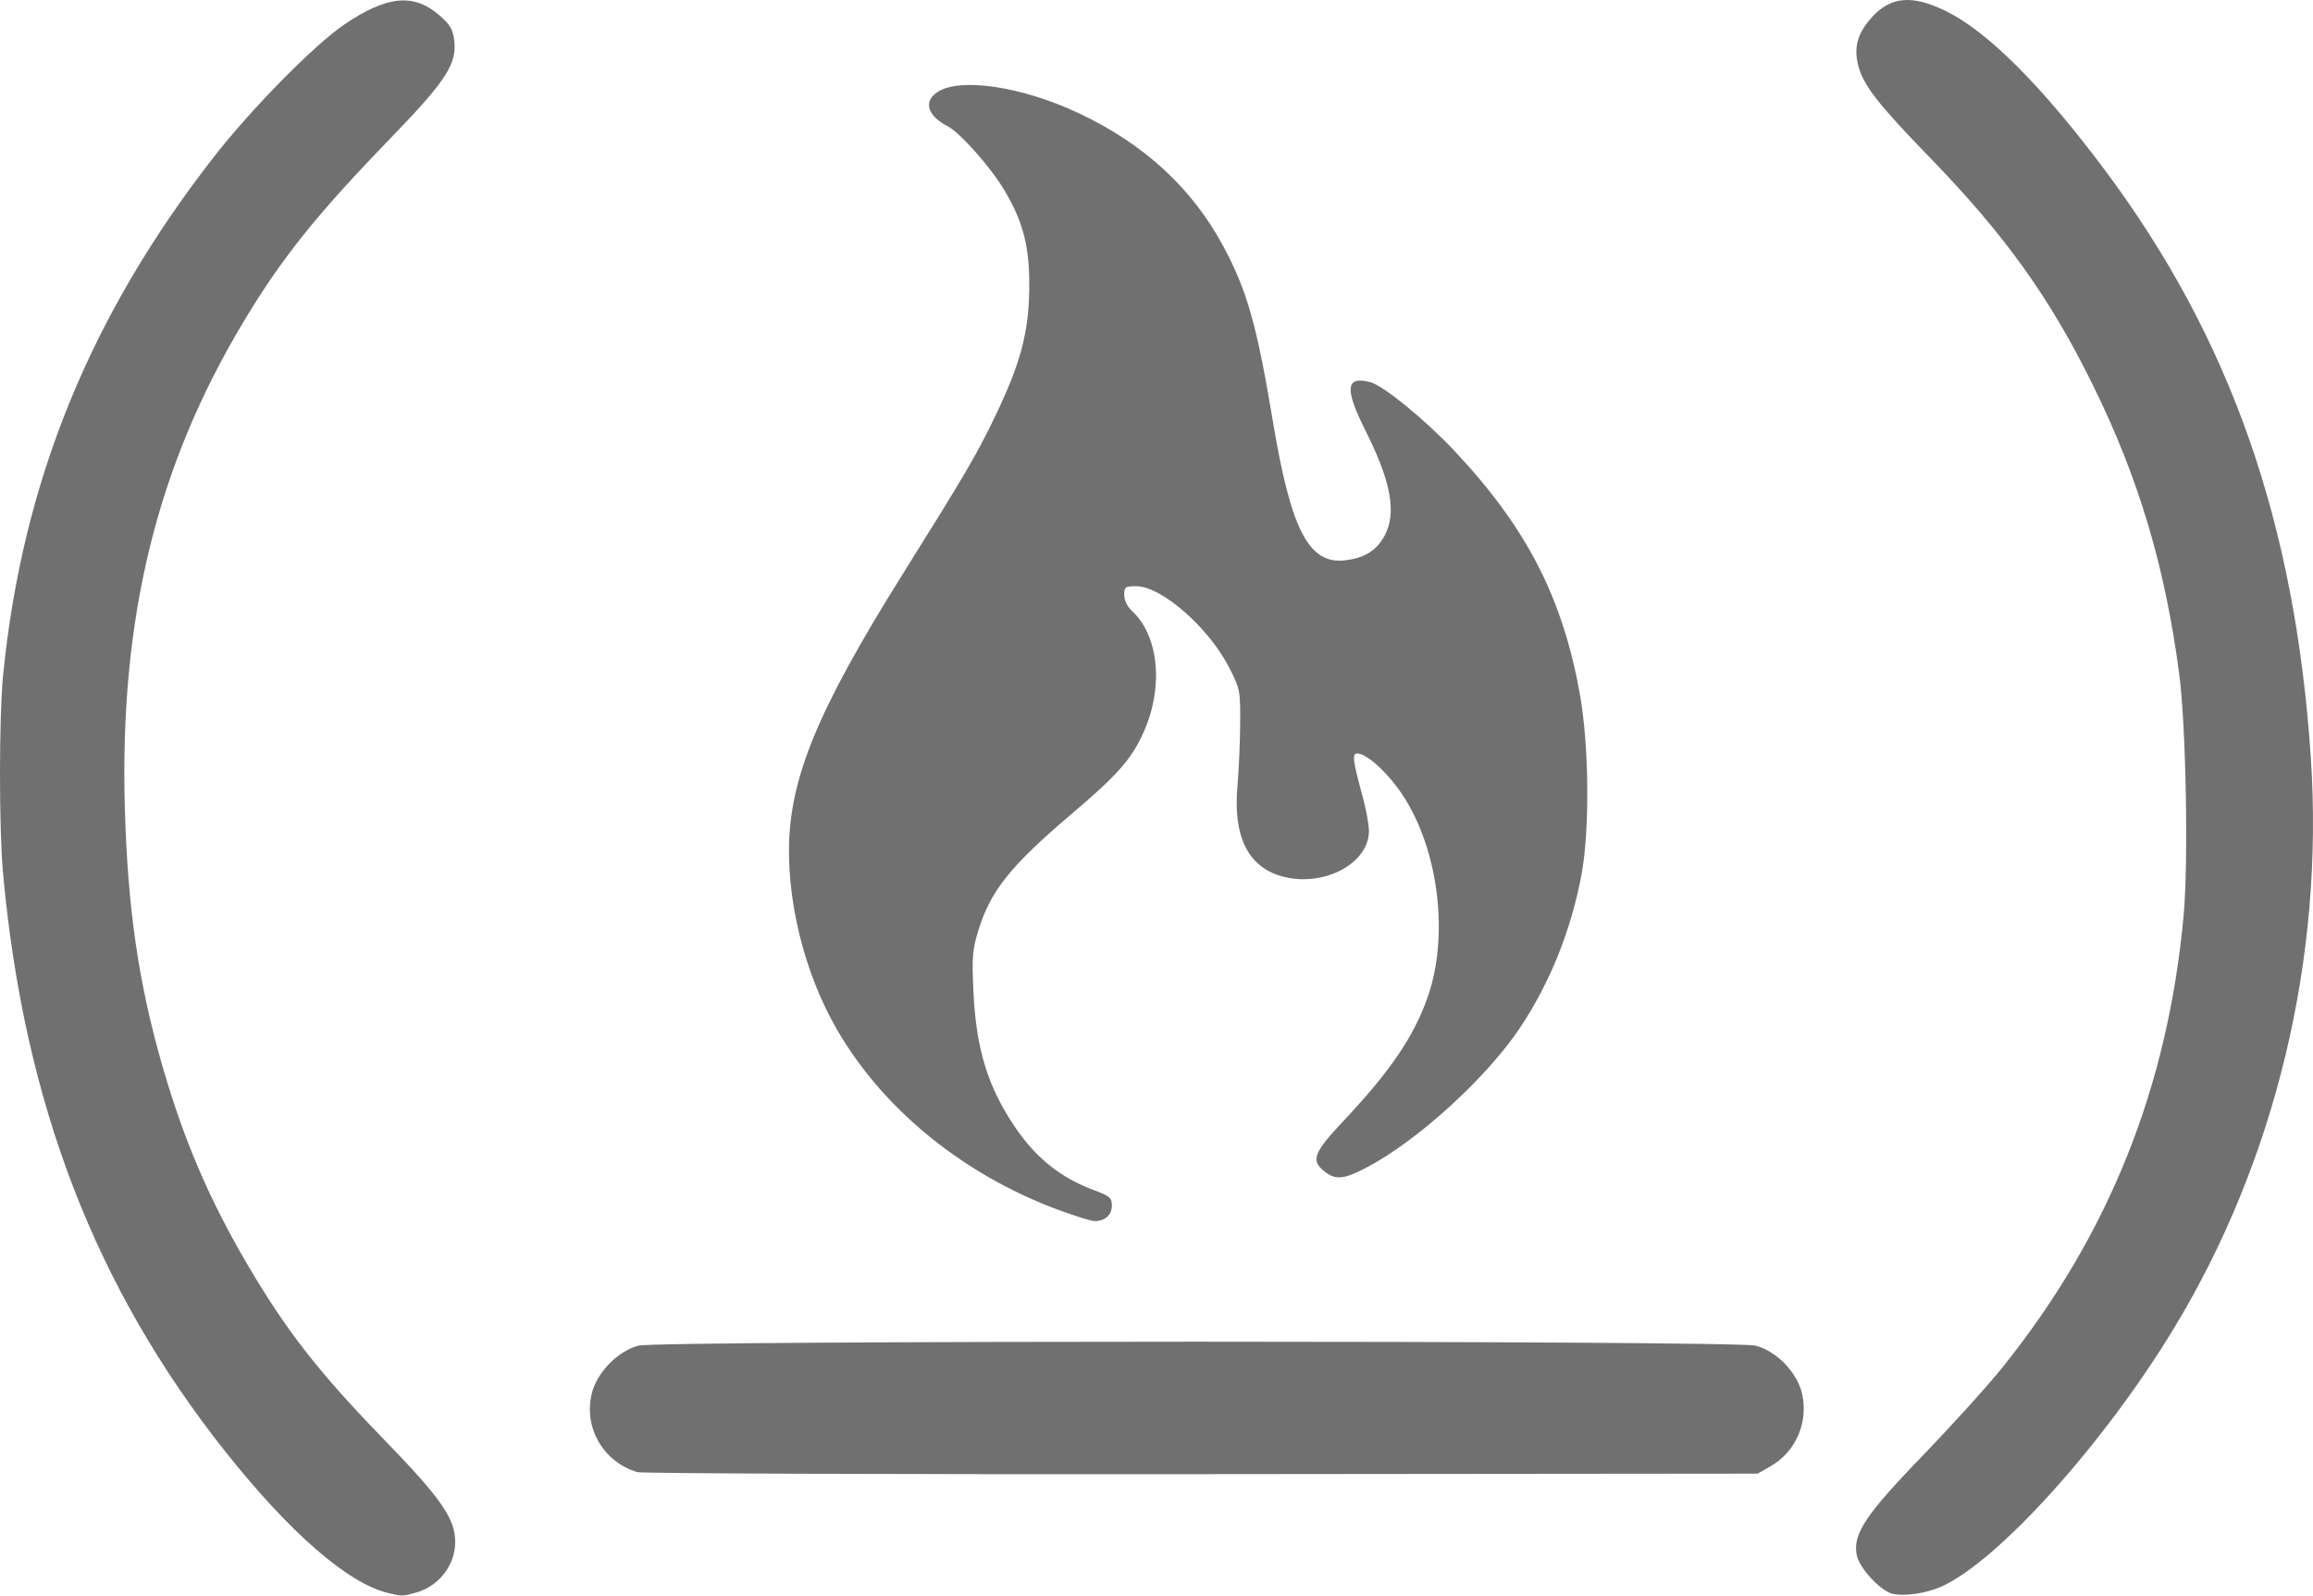
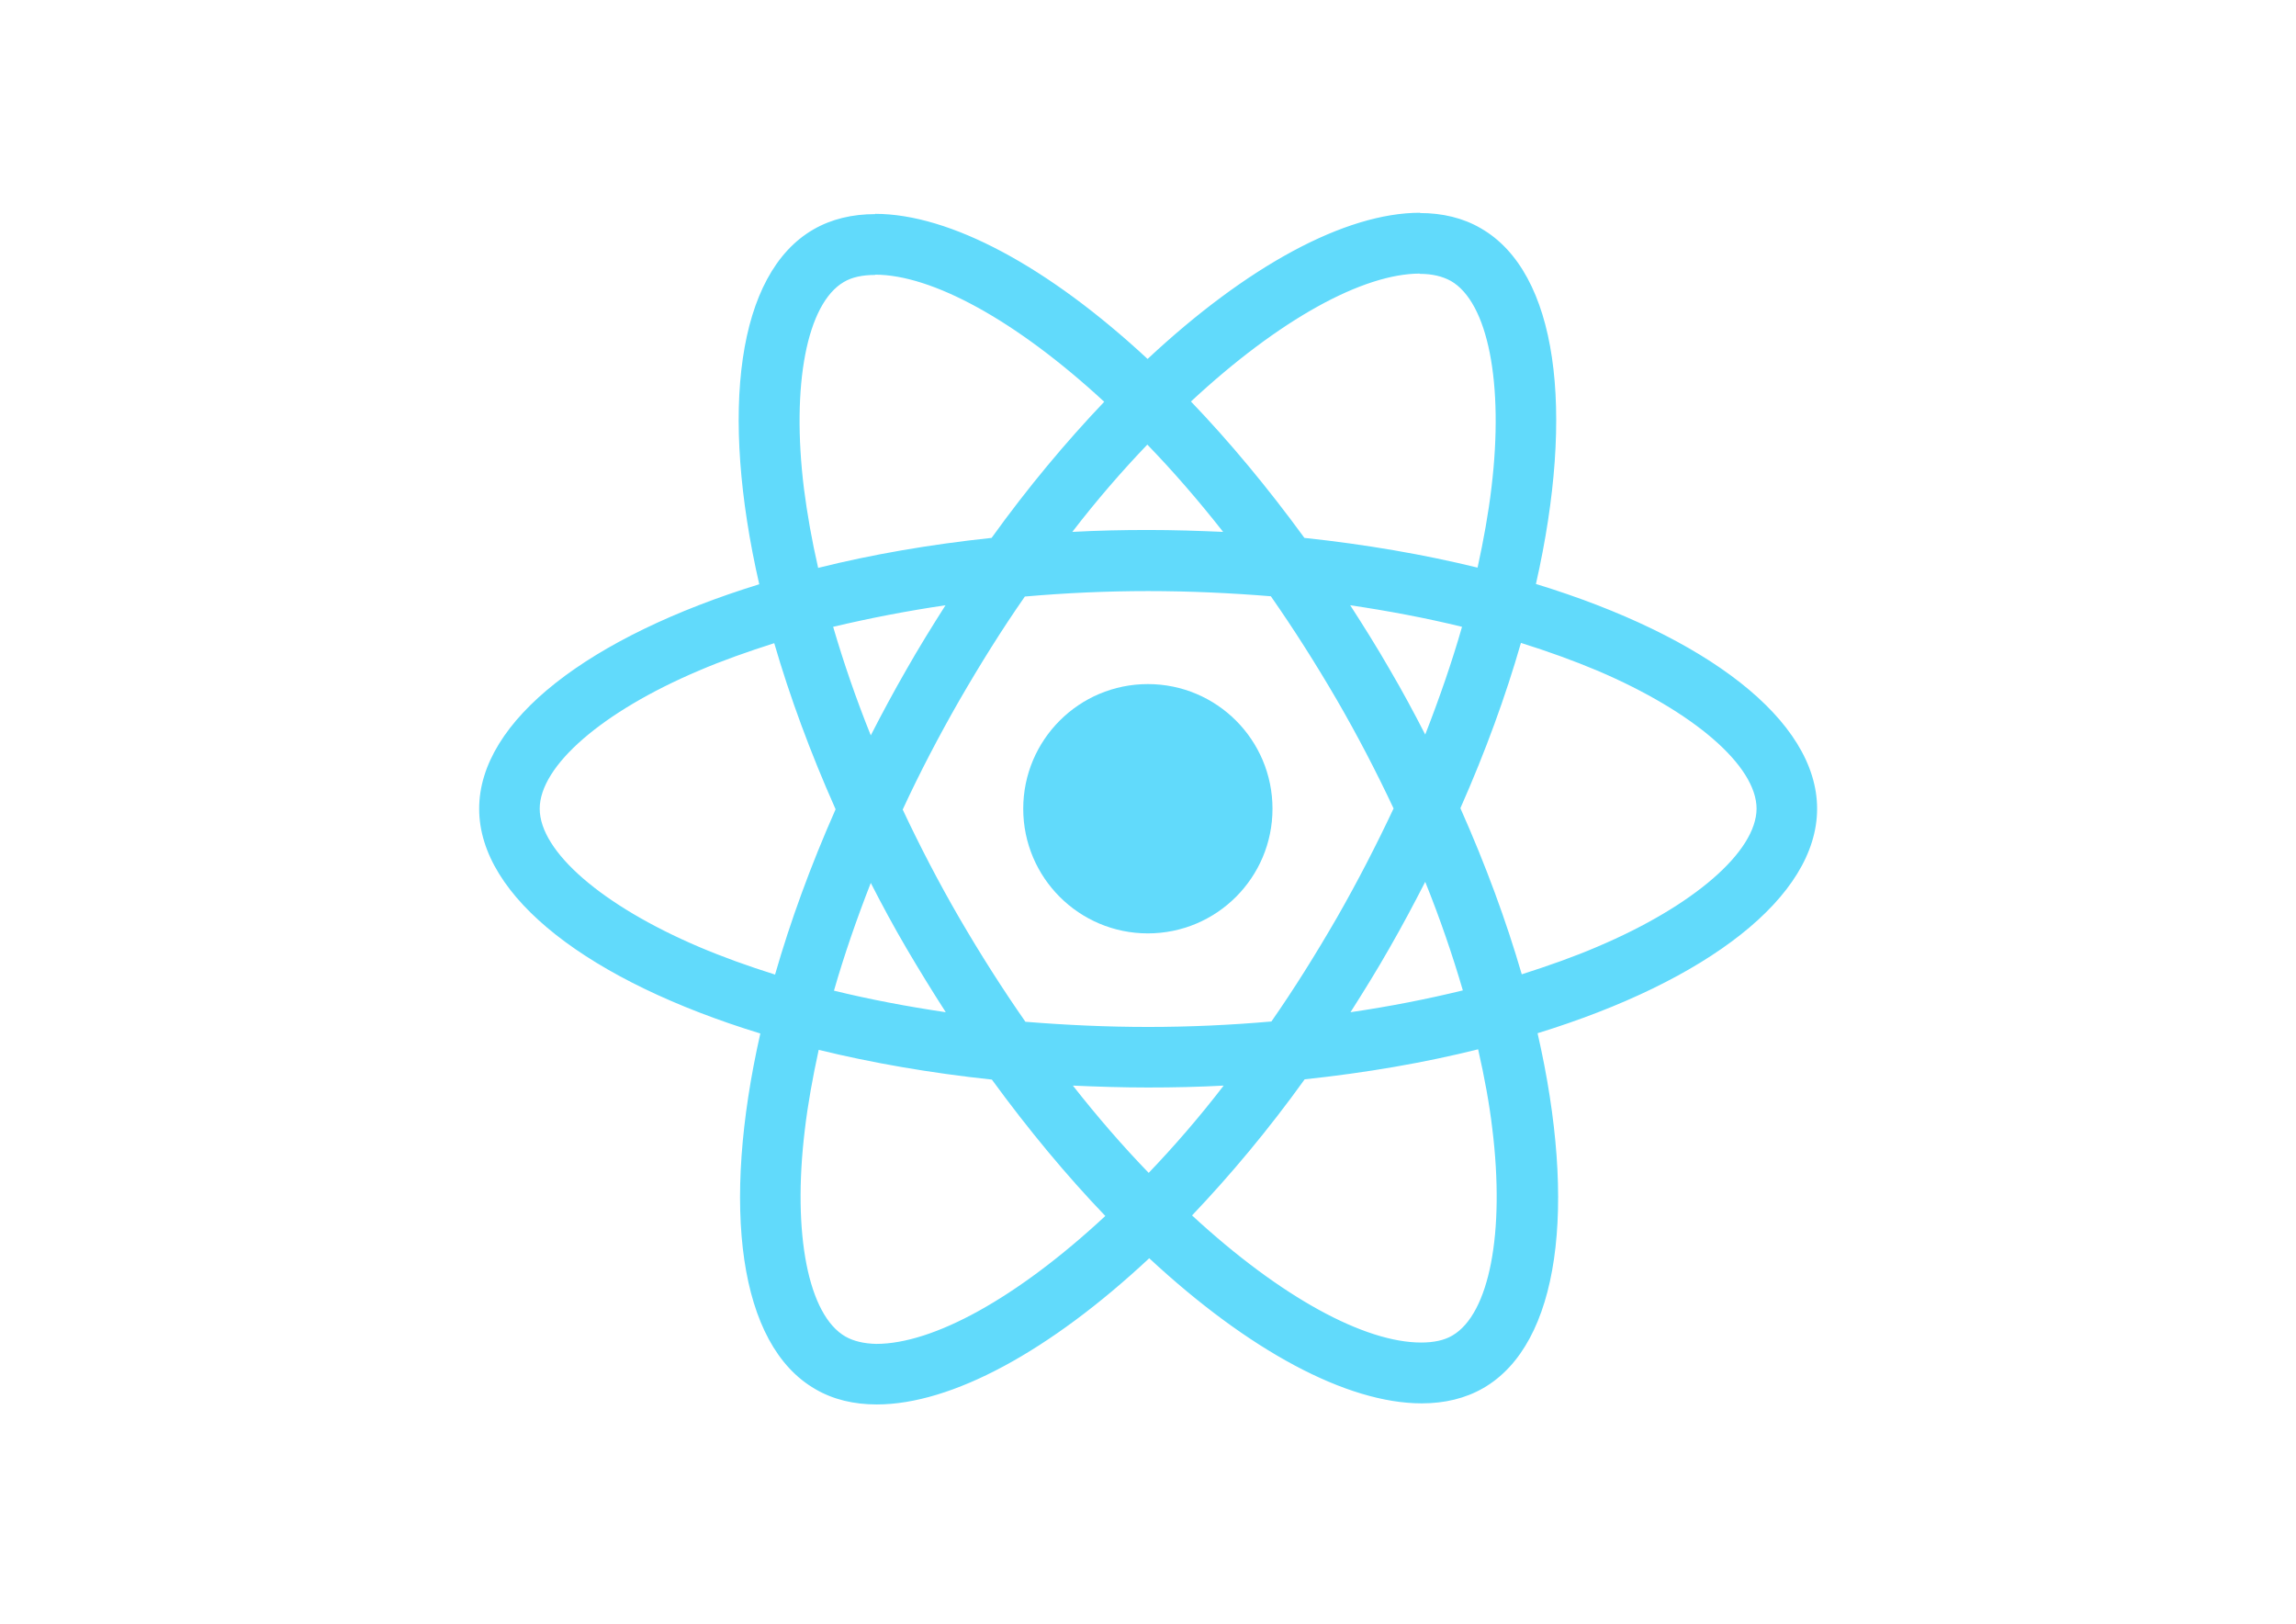
- <svg xmlns="http://www.w3.org/2000/svg" width="197.579mm" height="136.283mm" viewBox="0 0 700.084 482.892" style="">
-   <path id="path1" transform="translate(0,-569.4699)" style="fill:#707070" d="m 117.513,1051.632 c -12.148,-2.9 -29.728,-18.152 -49.222,-42.704 c -39.571,-49.839 -61.057,-105.74 -67.385,-175.313 c -1.218,-13.391 -1.206,-47.269 0.022,-59.666 c 5.786,-58.453 26.24,-108.792 63.771,-156.944 c 11.493,-14.746 30.541,-34.063 39.663,-40.225 c 12.908,-8.719 21.033,-9.424 28.83,-2.501 c 3.18,2.823 3.911,4.137 4.319,7.755 c 0.767,6.814 -2.726,12.138 -18.967,28.914 c -22.697,23.443 -33.168,36.493 -44.766,55.792 c -26.338,43.825 -37.609,89.914 -35.993,147.188 c 0.861,30.513 4.126,53.004 11.326,78.02 c 6.485,22.531 14.269,40.697 25.925,60.506 c 11.704,19.89 21.538,32.474 41.205,52.724 c 17.254,17.765 21.539,23.936 21.539,31.012 c 0,7.039 -4.968,13.405 -11.982,15.353 c -3.875,1.076 -4.138,1.079 -8.284,0.089 z m 455.441,0.267 c -3.672,-0.779 -10.238,-7.841 -10.979,-11.807 c -1.193,-6.39 2.609,-12.082 20.332,-30.439 c 8.721,-9.033 19.453,-20.907 23.847,-26.387 c 32.152,-40.092 50.016,-84.701 54.782,-136.806 c 1.469,-16.062 0.71,-57.448 -1.339,-72.967 c -4.292,-32.507 -12.213,-59.101 -25.932,-87.065 c -13.128,-26.758 -26.71,-45.737 -49.648,-69.375 c -15.404,-15.874 -19.945,-21.67 -21.493,-27.436 c -1.518,-5.652 -0.427,-9.848 3.812,-14.664 c 5.814,-6.605 12.456,-7.195 22.85,-2.027 c 12.581,6.255 28.886,22.589 47.812,47.9 c 38.078,50.922 57.717,106.942 62.437,178.102 c 4.01,60.461 -10.657,121.663 -41.304,172.348 c -21.155,34.986 -53.429,70.837 -70.615,78.439 c -4.492,1.987 -10.937,2.953 -14.562,2.184 z m -380.083,-36.868 c -10.287,-3.118 -16.251,-13.4 -13.771,-23.741 c 1.534,-6.395 7.954,-12.969 14.199,-14.542 c 6.291,-1.584 331.733,-1.584 338.024,0 c 6.438,1.621 12.762,8.216 14.169,14.776 c 1.844,8.596 -2.02,17.395 -9.525,21.694 l -3.968,2.273 l -168.281,0.159 c -92.555,0.088 -169.435,-0.191 -170.846,-0.619 z m 128.19,-79.109 c -31.252,-11.367 -57.254,-33.52 -70.565,-60.119 c -7.4,-14.787 -11.695,-32.697 -11.692,-48.75 c 0.005,-21.703 8.491,-42.384 34.346,-83.696 c 19.257,-30.771 22.539,-36.378 28.201,-48.196 c 7.535,-15.727 10.02,-25.068 10.178,-38.264 c 0.151,-12.611 -1.739,-20.093 -7.548,-29.88 c -4.123,-6.947 -13.399,-17.404 -17.167,-19.353 c -6.14,-3.175 -7.412,-7.488 -3.052,-10.344 c 6.895,-4.518 25.735,-1.653 43.044,6.547 c 19.585,9.278 34.02,22.599 43.42,40.071 c 7.245,13.466 10.166,23.785 15.08,53.273 c 5.453,32.722 10.858,43.104 21.789,41.848 c 5.792,-0.666 9.407,-2.864 11.846,-7.203 c 3.885,-6.913 2.22,-16.375 -5.638,-32.034 c -6.42,-12.793 -6.023,-16.659 1.508,-14.668 c 3.9,1.031 16.557,11.369 25.319,20.681 c 21.924,23.298 32.835,44.465 38.082,73.876 c 2.752,15.426 2.981,41.007 0.487,54.375 c -3.147,16.865 -9.524,32.784 -18.588,46.398 c -10.107,15.18 -31.191,34.386 -46.519,42.376 c -6.922,3.608 -9.325,3.827 -12.718,1.158 c -4.22,-3.32 -3.329,-5.628 6,-15.537 c 14.017,-14.889 21.173,-25.474 25.325,-37.457 c 6.406,-18.489 3.217,-44.265 -7.508,-60.694 c -4.442,-6.805 -10.953,-12.805 -13.895,-12.805 c -1.61,0 -1.343,2.125 1.642,13.062 c 1.046,3.832 1.902,8.516 1.902,10.408 c 0,10.008 -14.126,17.263 -26.569,13.645 c -10.112,-2.94 -14.569,-12.11 -13.23,-27.22 c 0.414,-4.669 0.784,-13.154 0.823,-18.854 c 0.068,-10.052 -0.029,-10.561 -3.211,-16.836 c -6.202,-12.231 -20.547,-24.83 -28.27,-24.83 c -3.331,0 -3.605,0.201 -3.605,2.649 c 0,1.644 0.924,3.512 2.435,4.922 c 8.001,7.468 9.507,22.771 3.57,36.281 c -3.669,8.35 -7.807,13.079 -21.937,25.074 c -18.592,15.782 -24.584,23.297 -28.299,35.497 c -1.719,5.643 -1.896,7.94 -1.412,18.281 c 0.812,17.362 4.351,28.87 12.621,41.049 c 6.35,9.35 13.785,15.282 23.882,19.055 c 4.856,1.814 5.391,2.283 5.391,4.726 c 0,2.832 -2.154,4.694 -5.329,4.606 c -0.936,-0.026 -5.499,-1.428 -10.14,-3.116 z" />
+ <svg xmlns="http://www.w3.org/2000/svg" viewBox="0 0 841.9 595.3">
+   <g fill="#61DAFB">
+     <path d="M666.3 296.5c0-32.5-40.7-63.3-103.1-82.4 14.4-63.6 8-114.2-20.2-130.4-6.5-3.8-14.1-5.6-22.4-5.6v22.3c4.6 0 8.3.9 11.4 2.6 13.6 7.8 19.5 37.5 14.9 75.7-1.1 9.4-2.9 19.3-5.1 29.4-19.6-4.8-41-8.5-63.5-10.9-13.5-18.5-27.5-35.3-41.6-50 32.6-30.3 63.2-46.9 84-46.9V78c-27.5 0-63.5 19.6-99.9 53.6-36.4-33.8-72.4-53.2-99.9-53.2v22.3c20.7 0 51.4 16.5 84 46.6-14 14.7-28 31.4-41.3 49.9-22.6 2.4-44 6.1-63.6 11-2.3-10-4-19.7-5.2-29-4.7-38.2 1.1-67.9 14.6-75.8 3-1.8 6.9-2.6 11.5-2.6V78.5c-8.4 0-16 1.8-22.6 5.6-28.1 16.2-34.4 66.7-19.9 130.1-62.2 19.2-102.7 49.9-102.7 82.3 0 32.5 40.7 63.3 103.1 82.4-14.4 63.6-8 114.2 20.2 130.4 6.5 3.8 14.1 5.6 22.5 5.6 27.5 0 63.5-19.6 99.9-53.6 36.4 33.8 72.4 53.2 99.9 53.2 8.4 0 16-1.8 22.6-5.6 28.1-16.2 34.4-66.7 19.9-130.1 62-19.1 102.5-49.9 102.5-82.3zm-130.2-66.7c-3.7 12.9-8.3 26.2-13.5 39.5-4.1-8-8.4-16-13.1-24-4.6-8-9.5-15.8-14.4-23.4 14.2 2.1 27.9 4.7 41 7.9zm-45.8 106.5c-7.8 13.5-15.8 26.3-24.1 38.2-14.9 1.3-30 2-45.2 2-15.1 0-30.2-.7-45-1.9-8.3-11.9-16.4-24.6-24.2-38-7.6-13.1-14.5-26.4-20.8-39.8 6.2-13.4 13.2-26.8 20.7-39.9 7.8-13.5 15.8-26.3 24.1-38.2 14.9-1.3 30-2 45.2-2 15.1 0 30.2.7 45 1.9 8.3 11.9 16.4 24.6 24.2 38 7.6 13.1 14.5 26.4 20.8 39.8-6.3 13.4-13.2 26.8-20.7 39.9zm32.3-13c5.4 13.4 10 26.8 13.8 39.8-13.1 3.2-26.9 5.9-41.2 8 4.9-7.7 9.8-15.6 14.4-23.7 4.6-8 8.9-16.1 13-24.1zM421.2 430c-9.3-9.6-18.6-20.3-27.8-32 9 .4 18.2.7 27.5.7 9.4 0 18.7-.2 27.8-.7-9 11.7-18.3 22.4-27.5 32zm-74.4-58.9c-14.2-2.1-27.9-4.7-41-7.9 3.7-12.9 8.3-26.2 13.5-39.5 4.1 8 8.4 16 13.1 24 4.7 8 9.5 15.8 14.4 23.4zM420.7 163c9.3 9.6 18.6 20.3 27.8 32-9-.4-18.2-.7-27.5-.7-9.4 0-18.7.2-27.8.7 9-11.7 18.3-22.4 27.5-32zm-74 58.9c-4.9 7.7-9.8 15.6-14.4 23.7-4.6 8-8.9 16-13 24-5.4-13.4-10-26.8-13.8-39.8 13.1-3.1 26.9-5.8 41.2-7.9zm-90.5 125.2c-35.4-15.1-58.3-34.9-58.3-50.6 0-15.7 22.9-35.6 58.3-50.6 8.6-3.7 18-7 27.7-10.1 5.7 19.6 13.2 40 22.5 60.9-9.2 20.8-16.6 41.1-22.2 60.6-9.9-3.1-19.3-6.5-28-10.2zM310 490c-13.6-7.8-19.5-37.5-14.9-75.7 1.1-9.4 2.9-19.3 5.1-29.4 19.6 4.8 41 8.5 63.5 10.9 13.5 18.5 27.5 35.3 41.6 50-32.6 30.3-63.2 46.9-84 46.9-4.5-.1-8.3-1-11.3-2.7zm237.2-76.2c4.7 38.2-1.1 67.9-14.6 75.8-3 1.8-6.9 2.6-11.5 2.6-20.7 0-51.4-16.5-84-46.6 14-14.7 28-31.4 41.3-49.9 22.6-2.4 44-6.1 63.6-11 2.3 10.1 4.1 19.8 5.2 29.1zm38.5-66.7c-8.6 3.7-18 7-27.7 10.1-5.7-19.6-13.2-40-22.5-60.9 9.2-20.8 16.6-41.1 22.2-60.6 9.9 3.1 19.3 6.5 28.1 10.2 35.4 15.1 58.3 34.9 58.3 50.6-.1 15.7-23 35.6-58.4 50.6zM320.8 78.4z" />
+     <circle cx="420.9" cy="296.5" r="45.7" />
+     <path d="M520.5 78.1z" />
+   </g>
</svg>
